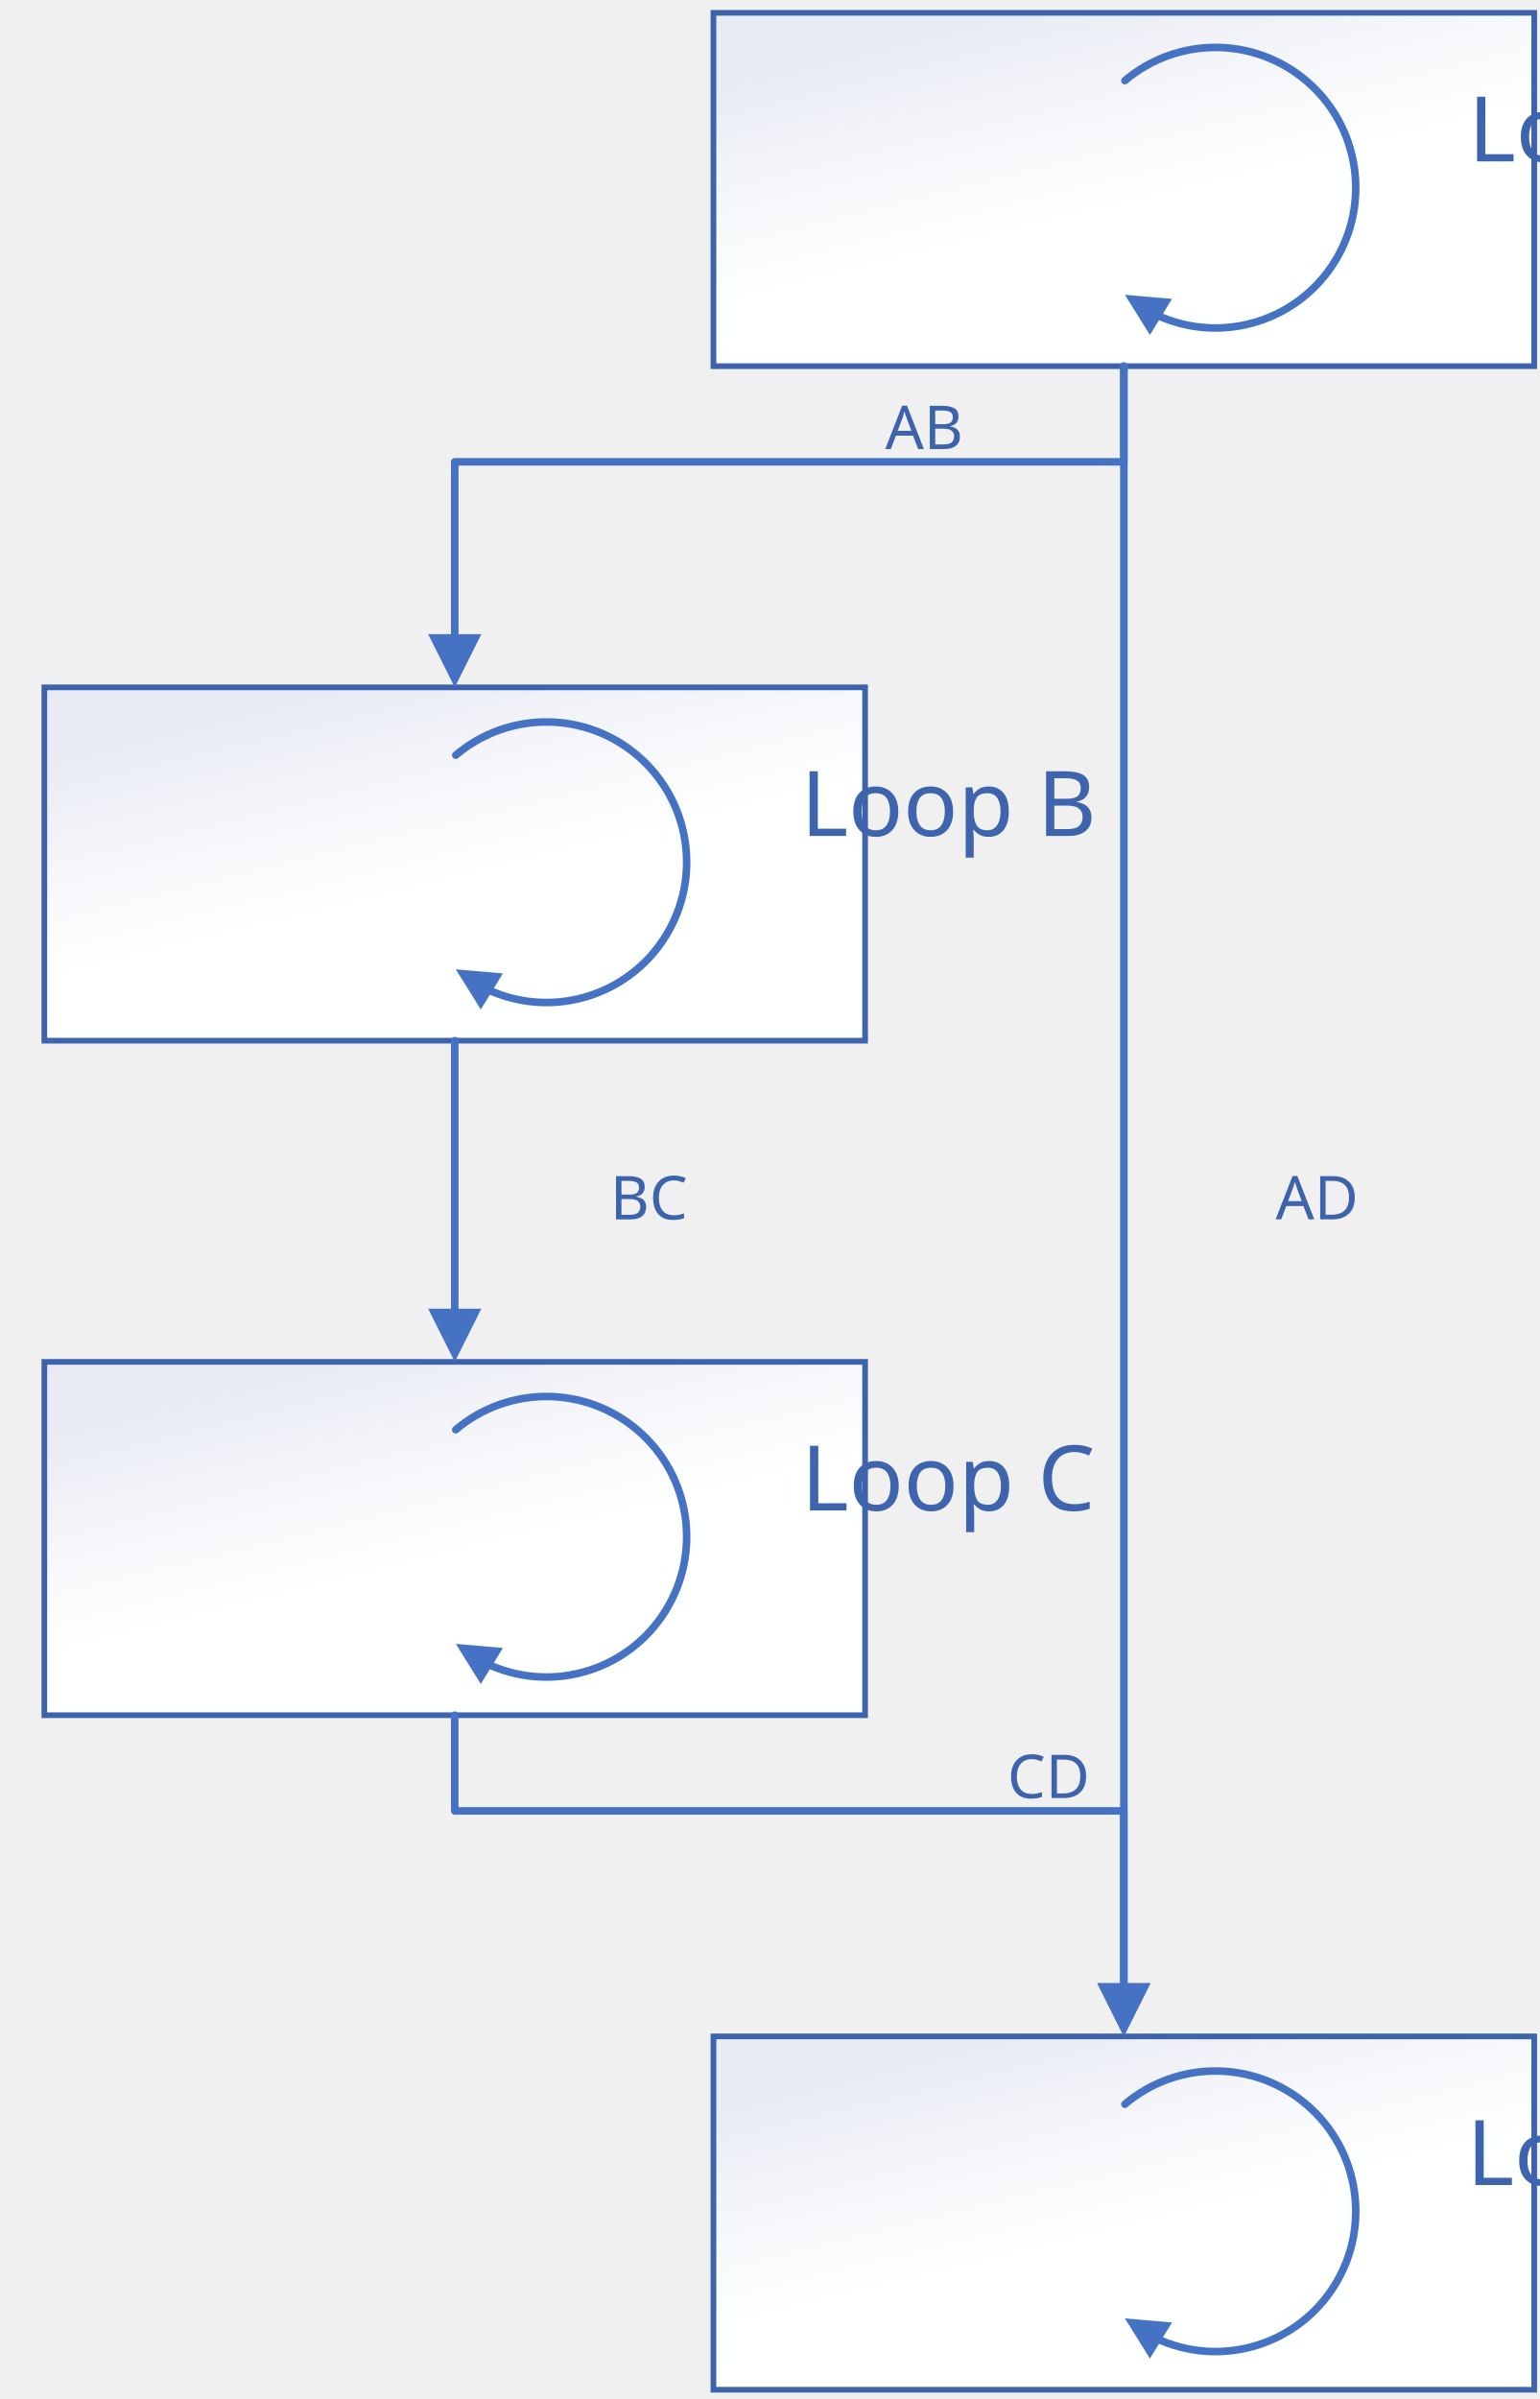
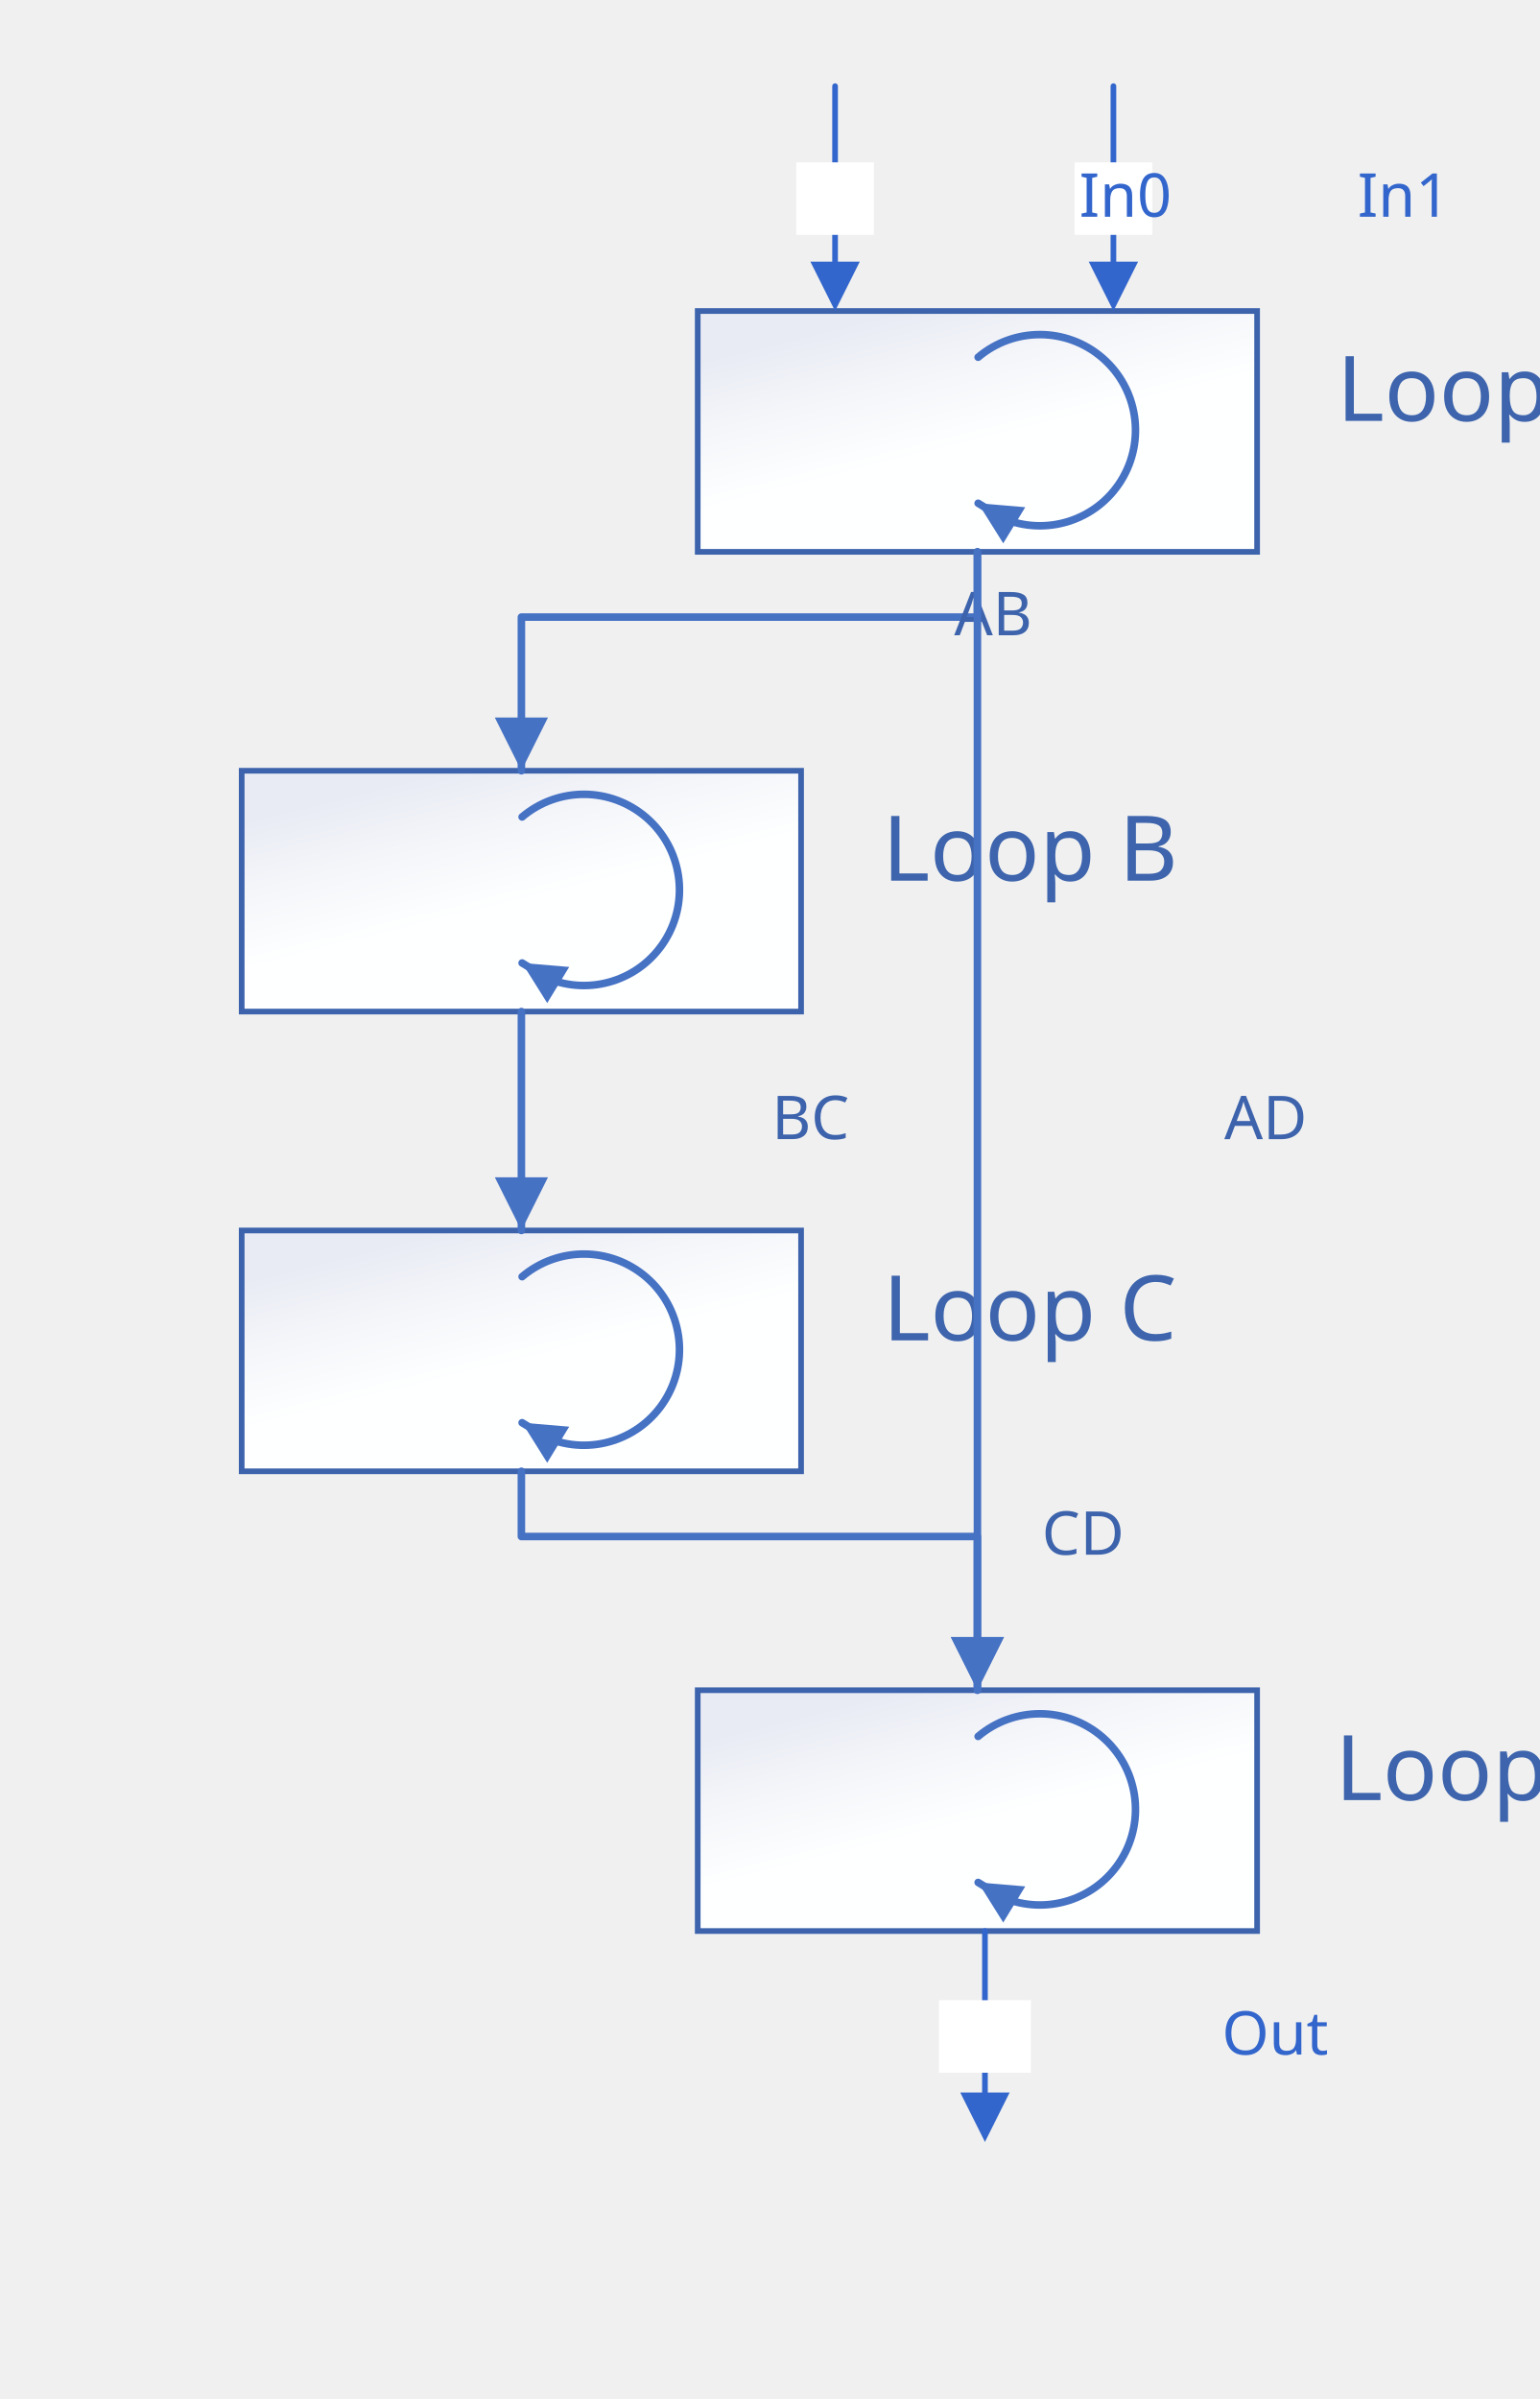
- <svg xmlns="http://www.w3.org/2000/svg" xmlns:ns1="http://schemas.microsoft.com/visio/2003/SVGExtensions/" xmlns:xlink="http://www.w3.org/1999/xlink" width="2.831in" height="4.41in" viewBox="0 0 203.864 317.533" xml:space="preserve" color-interpolation-filters="sRGB" class="st9">
-   <ns1:documentProperties ns1:langID="1033" ns1:metric="true" ns1:viewMarkup="false" />
+ <svg xmlns="http://www.w3.org/2000/svg" xmlns:ns1="http://schemas.microsoft.com/visio/2003/SVGExtensions/" xmlns:xlink="http://www.w3.org/1999/xlink" width="2.831in" height="4.41in" viewBox="0 0 203.864 317.532" xml:space="preserve" color-interpolation-filters="sRGB" class="st12">
+   <ns1:documentProperties ns1:langID="17417" />
  <style type="text/css">
	
		.st1 {fill:url(#grad0-5);stroke:#3c63ac;stroke-width:0.75}
		.st2 {marker-end:url(#mrkr4-11);stroke:#4672c4;stroke-linecap:round;stroke-linejoin:round;stroke-width:1}
		.st3 {fill:#4672c4;fill-opacity:1;stroke:#4672c4;stroke-opacity:1;stroke-width:0.357}
- 		.st4 {fill:#ffffff;stroke:none;stroke-linecap:butt;stroke-width:7.2}
- 		.st5 {fill:#3d64ac;font-family:Calibri;font-size:1em}
- 		.st6 {marker-end:url(#mrkr4-52);stroke:#4672c4;stroke-linecap:round;stroke-linejoin:round;stroke-width:1}
- 		.st7 {fill:#4672c4;fill-opacity:1;stroke:#4672c4;stroke-opacity:1;stroke-width:0.284}
- 		.st8 {fill:#3c63ac;font-family:Calibri;font-size:0.667em}
- 		.st9 {fill:none;fill-rule:evenodd;font-size:12px;overflow:visible;stroke-linecap:square;stroke-miterlimit:3}
+ 		.st4 {fill:#3d64ac;font-family:Calibri;font-size:1em}
+ 		.st5 {marker-end:url(#mrkr4-48);stroke:#4672c4;stroke-linecap:round;stroke-linejoin:round;stroke-width:1}
+ 		.st6 {fill:#4672c4;fill-opacity:1;stroke:#4672c4;stroke-opacity:1;stroke-width:0.284}
+ 		.st7 {fill:#3c63ac;font-family:Calibri;font-size:0.667em}
+ 		.st8 {marker-end:url(#mrkr4-73);stroke:#3366cc;stroke-linecap:round;stroke-linejoin:round;stroke-width:0.75}
+ 		.st9 {fill:#3366cc;fill-opacity:1;stroke:#3366cc;stroke-opacity:1;stroke-width:0.229}
+ 		.st10 {fill:#ffffff;stroke:none;stroke-linecap:butt}
+ 		.st11 {fill:#3366cc;font-family:Calibri;font-size:0.667em}
+ 		.st12 {fill:none;fill-rule:evenodd;font-size:12px;overflow:visible;stroke-linecap:square;stroke-miterlimit:3}
	
	</style>
  <defs id="Patterns_And_Gradients">
    <linearGradient id="grad0-5" x1="0" y1="0" x2="1" y2="0" gradientTransform="rotate(60 0.5 0.5)">
      <stop offset="0" stop-color="#e8ebf4" stop-opacity="1" />
      <stop offset="0.24" stop-color="#f4f5f9" stop-opacity="1" />
      <stop offset="0.54" stop-color="#feffff" stop-opacity="1" />
    </linearGradient>
  </defs>
  <defs id="Markers">
    <g id="lend4">
      <path d="M 2 1 L 0 0 L 2 -1 L 2 1 " style="stroke:none" />
    </g>
-     <marker id="mrkr4-11" class="st3" ns1:arrowType="4" ns1:arrowSize="1" ns1:setback="5.24" refX="-5.24" orient="auto" markerUnits="strokeWidth" overflow="visible">
-       <use xlink:href="#lend4" transform="scale(-2.8,-2.8) " />
+     <marker id="mrkr4-11" class="st3" ns1:arrowType="4" ns1:arrowSize="1" ns1:setback="0" refX="-0" orient="auto" markerUnits="strokeWidth" overflow="visible">
+       <use xlink:href="#lend4" transform="scale(-2.800004,-2.800004) " />
    </marker>
-     <marker id="mrkr4-52" class="st7" ns1:arrowType="4" ns1:arrowSize="2" ns1:setback="7.04" refX="-7.04" orient="auto" markerUnits="strokeWidth" overflow="visible">
-       <use xlink:href="#lend4" transform="scale(-3.52,-3.52) " />
+     <marker id="mrkr4-48" class="st6" ns1:arrowType="4" ns1:arrowSize="2" ns1:setback="0" refX="-0" orient="auto" markerUnits="strokeWidth" overflow="visible">
+       <use xlink:href="#lend4" transform="scale(-3.520006,-3.520006) " />
+     </marker>
+     <marker id="mrkr4-73" class="st9" ns1:arrowType="4" ns1:arrowSize="2" ns1:setback="8.72" refX="-8.72" orient="auto" markerUnits="strokeWidth" overflow="visible">
+       <use xlink:href="#lend4" transform="scale(-4.36,-4.36) " />
    </marker>
  </defs>
  <g ns1:mID="0" ns1:index="1" ns1:groupContext="foregroundPage">
-     <ns1:pageProperties ns1:drawingScale="0.0393701" ns1:pageScale="0.0393701" ns1:drawingUnits="24" ns1:shadowOffsetX="8.50394" ns1:shadowOffsetY="-8.50394" />
+     <ns1:pageProperties ns1:drawingScale="0.0393701" ns1:pageScale="0.0393701" ns1:drawingUnits="24" ns1:shadowOffsetX="8.50392" ns1:shadowOffsetY="-8.50392" />
    <ns1:layer ns1:name="Connector" ns1:index="0" />
-     <g id="group6-1" transform="translate(94.4528,-269.081)" ns1:mID="6" ns1:groupContext="group">
-       <g id="shape5-2" ns1:mID="5" ns1:groupContext="shape">
+     <g id="group1-1" transform="translate(92.3704,-244.501)" ns1:mID="1" ns1:groupContext="group">
+       <g id="shape2-2" ns1:mID="2" ns1:groupContext="shape">
        <ns1:userDefs>
          <ns1:ud ns1:nameU="visVersion" ns1:val="VT0(15):26" />
        </ns1:userDefs>
-         <rect x="0" y="270.761" width="108.661" height="46.772" class="st1" />
+         <rect x="0" y="285.655" width="74.058" height="31.877" class="st1" />
      </g>
-       <g id="shape2-6" ns1:mID="2" ns1:groupContext="shape" ns1:layerMember="0" transform="translate(11.2205,-23.622)">
+       <g id="shape3-6" ns1:mID="3" ns1:groupContext="shape" ns1:layerMember="0" transform="translate(37.1246,-4.44012)">
        <ns1:userDefs>
          <ns1:ud ns1:nameU="ScaleFactor" ns1:val="VT0(1):26" />
          <ns1:ud ns1:nameU="visVersion" ns1:val="VT0(15):26" />
        </ns1:userDefs>
-         <ns1:textBlock ns1:margins="rect(1,1,1,1)" ns1:tabSpace="42.5197" />
-         <ns1:textRect cx="36.909" cy="310.446" width="108" height="18" />
-         <path d="M43.25 303.36 A18.568 18.568 0 1 1 48.03 334.64 L47.72 334.45" class="st2" />
-         <text x="20.08" y="314.05" class="st5" ns1:langID="4105">
+         <ns1:textBlock ns1:margins="rect(0.999998,0.999998,0.999998,0.999998)" ns1:tabSpace="42.5196" />
+         <ns1:textRect cx="-4.322" cy="301.043" width="73.61" height="12.268" />
+         <path d="M0 296.21 A12.655 12.655 0 1 1 3.26 317.53 L3.05 317.4 L0 315.54" class="st2" />
+         <text x="-21.15" y="304.64" class="st4" ns1:langID="1033">
          <ns1:paragraph ns1:horizAlign="1" />
          <ns1:tabList />Loop A</text>
      </g>
    </g>
-     <g id="group7-14" transform="translate(5.87008,-179.79)" ns1:mID="7" ns1:groupContext="group">
-       <g id="shape8-15" ns1:mID="8" ns1:groupContext="shape">
+     <g id="group4-13" transform="translate(31.9965,-183.644)" ns1:mID="4" ns1:groupContext="group">
+       <g id="shape5-14" ns1:mID="5" ns1:groupContext="shape">
        <ns1:userDefs>
          <ns1:ud ns1:nameU="visVersion" ns1:val="VT0(15):26" />
        </ns1:userDefs>
-         <rect x="0" y="270.761" width="108.661" height="46.772" class="st1" />
+         <rect x="0" y="285.655" width="74.058" height="31.877" class="st1" />
      </g>
-       <g id="shape9-18" ns1:mID="9" ns1:groupContext="shape" ns1:layerMember="0" transform="translate(11.2205,-23.622)">
+       <g id="shape6-17" ns1:mID="6" ns1:groupContext="shape" ns1:layerMember="0" transform="translate(37.1246,-4.44012)">
        <ns1:userDefs>
          <ns1:ud ns1:nameU="ScaleFactor" ns1:val="VT0(1):26" />
          <ns1:ud ns1:nameU="visVersion" ns1:val="VT0(15):26" />
        </ns1:userDefs>
-         <ns1:textBlock ns1:margins="rect(1,1,1,1)" ns1:tabSpace="42.5197" />
-         <ns1:textRect cx="36.909" cy="310.446" width="108" height="18" />
-         <path d="M43.25 303.36 A18.568 18.568 0 1 1 48.03 334.64 L47.72 334.45" class="st2" />
-         <text x="20.29" y="314.05" class="st5" ns1:langID="4105">
+         <ns1:textBlock ns1:margins="rect(0.999998,0.999998,0.999998,0.999998)" ns1:tabSpace="42.5196" />
+         <ns1:textRect cx="-4.322" cy="301.043" width="73.61" height="12.268" />
+         <path d="M0 296.21 A12.655 12.655 0 1 1 3.26 317.53 L3.05 317.4 L0 315.54" class="st2" />
+         <text x="-20.94" y="304.64" class="st4" ns1:langID="1033">
          <ns1:paragraph ns1:horizAlign="1" />
          <ns1:tabList />Loop B</text>
      </g>
    </g>
-     <g id="group10-25" transform="translate(5.87008,-90.4985)" ns1:mID="10" ns1:groupContext="group">
-       <g id="shape11-26" ns1:mID="11" ns1:groupContext="shape">
+     <g id="group7-23" transform="translate(31.9965,-122.787)" ns1:mID="7" ns1:groupContext="group">
+       <g id="shape8-24" ns1:mID="8" ns1:groupContext="shape">
        <ns1:userDefs>
          <ns1:ud ns1:nameU="visVersion" ns1:val="VT0(15):26" />
        </ns1:userDefs>
-         <rect x="0" y="270.761" width="108.661" height="46.772" class="st1" />
+         <rect x="0" y="285.655" width="74.058" height="31.877" class="st1" />
      </g>
-       <g id="shape12-29" ns1:mID="12" ns1:groupContext="shape" ns1:layerMember="0" transform="translate(11.2205,-23.622)">
+       <g id="shape9-27" ns1:mID="9" ns1:groupContext="shape" ns1:layerMember="0" transform="translate(37.1246,-4.44012)">
        <ns1:userDefs>
          <ns1:ud ns1:nameU="ScaleFactor" ns1:val="VT0(1):26" />
          <ns1:ud ns1:nameU="visVersion" ns1:val="VT0(15):26" />
        </ns1:userDefs>
-         <ns1:textBlock ns1:margins="rect(1,1,1,1)" ns1:tabSpace="42.5197" />
-         <ns1:textRect cx="36.909" cy="310.446" width="108" height="18" />
-         <path d="M43.25 303.36 A18.568 18.568 0 1 1 48.03 334.64 L47.72 334.45" class="st2" />
-         <text x="20.35" y="314.05" class="st5" ns1:langID="4105">
+         <ns1:textBlock ns1:margins="rect(0.999998,0.999998,0.999998,0.999998)" ns1:tabSpace="42.5196" />
+         <ns1:textRect cx="-4.322" cy="301.043" width="73.61" height="12.268" />
+         <path d="M0 296.21 A12.655 12.655 0 1 1 3.26 317.53 L3.05 317.4 L0 315.54" class="st2" />
+         <text x="-20.88" y="304.64" class="st4" ns1:langID="1033">
          <ns1:paragraph ns1:horizAlign="1" />
          <ns1:tabList />Loop C</text>
      </g>
    </g>
-     <g id="group13-36" transform="translate(94.4528,-1.20719)" ns1:mID="13" ns1:groupContext="group">
-       <g id="shape14-37" ns1:mID="14" ns1:groupContext="shape">
+     <g id="group10-33" transform="translate(92.3704,-61.9301)" ns1:mID="10" ns1:groupContext="group">
+       <g id="shape11-34" ns1:mID="11" ns1:groupContext="shape">
        <ns1:userDefs>
          <ns1:ud ns1:nameU="visVersion" ns1:val="VT0(15):26" />
        </ns1:userDefs>
-         <rect x="0" y="270.761" width="108.661" height="46.772" class="st1" />
+         <rect x="0" y="285.655" width="74.058" height="31.877" class="st1" />
      </g>
-       <g id="shape15-40" ns1:mID="15" ns1:groupContext="shape" ns1:layerMember="0" transform="translate(11.2205,-23.622)">
+       <g id="shape12-37" ns1:mID="12" ns1:groupContext="shape" ns1:layerMember="0" transform="translate(37.1246,-4.44012)">
        <ns1:userDefs>
          <ns1:ud ns1:nameU="ScaleFactor" ns1:val="VT0(1):26" />
          <ns1:ud ns1:nameU="visVersion" ns1:val="VT0(15):26" />
        </ns1:userDefs>
-         <ns1:textBlock ns1:margins="rect(1,1,1,1)" ns1:tabSpace="42.5197" />
-         <ns1:textRect cx="36.909" cy="310.446" width="108" height="18" />
-         <path d="M43.25 303.36 A18.568 18.568 0 1 1 48.03 334.64 L47.72 334.45" class="st2" />
-         <text x="19.86" y="314.05" class="st5" ns1:langID="4105">
+         <ns1:textBlock ns1:margins="rect(0.999998,0.999998,0.999998,0.999998)" ns1:tabSpace="42.5196" />
+         <ns1:textRect cx="-4.322" cy="301.043" width="73.61" height="12.268" />
+         <path d="M0 296.21 A12.655 12.655 0 1 1 3.26 317.53 L3.05 317.4 L0 315.54" class="st2" />
+         <text x="-21.37" y="304.64" class="st4" ns1:langID="1033">
          <ns1:paragraph ns1:horizAlign="1" />
          <ns1:tabList />Loop D</text>
      </g>
    </g>
-     <g id="shape16-47" ns1:mID="16" ns1:groupContext="shape" ns1:layerMember="0" transform="translate(148.783,-269.081)">
-       <ns1:textBlock ns1:margins="rect(4,4,4,4)" ns1:tabSpace="42.5197" />
-       <ns1:textRect cx="-52.879" cy="330.205" width="42.14" height="17.604" />
-       <path d="M0 317.53 L0 330.2 L-88.58 330.2 L-88.58 353.01" class="st6" />
-       <text x="-69.04" y="328.5" class="st8" ns1:langID="4105">
+     <g id="shape13-43" ns1:mID="13" ns1:groupContext="shape" ns1:layerMember="0" transform="translate(69.0273,-215.523)">
+       <ns1:userDefs />
+       <ns1:textBlock ns1:margins="rect(3.99999,3.99999,3.99999,3.99999)" ns1:tabSpace="42.5196" />
+       <ns1:textRect cx="24.332" cy="297.191" width="28.73" height="11.998" />
+       <path d="M60.37 288.55 L60.37 297.19 L0 297.19 L0 312.73 L0 317.53" class="st5" />
+       <text x="19.84" y="299.59" class="st7" ns1:langID="1033">
        <ns1:paragraph ns1:horizAlign="1" />
        <ns1:tabList />AB</text>
    </g>
-     <g id="shape17-55" ns1:mID="17" ns1:groupContext="shape" ns1:layerMember="0" transform="translate(53.1142,-179.79)">
-       <ns1:textBlock ns1:margins="rect(4,4,4,4)" ns1:tabSpace="42.5197" />
-       <ns1:textRect cx="7.087" cy="338.792" width="43.59" height="17.604" />
-       <path d="M7.09 317.53 L7.09 353.01" class="st6" />
-       <text x="-9.8" y="341.19" class="st8" ns1:langID="4105">
+     <g id="shape14-50" ns1:mID="14" ns1:groupContext="shape" ns1:layerMember="0" transform="translate(69.0281,-154.666)">
+       <ns1:userDefs />
+       <ns1:textBlock ns1:margins="rect(3.99999,3.99999,3.99999,3.99999)" ns1:tabSpace="42.5196" />
+       <ns1:textRect cx="-0.004" cy="303.044" width="43.64" height="11.998" />
+       <path d="M0 288.55 L0 312.73 L0 317.53" class="st5" />
+       <text x="-4.31" y="305.44" class="st7" ns1:langID="1033">
        <ns1:paragraph ns1:horizAlign="1" />
        <ns1:tabList />BC</text>
    </g>
-     <g id="shape18-62" ns1:mID="18" ns1:groupContext="shape" ns1:layerMember="0" transform="translate(60.2008,-90.4985)">
-       <ns1:textBlock ns1:margins="rect(4,4,4,4)" ns1:tabSpace="42.5197" />
-       <ns1:textRect cx="52.879" cy="330.205" width="44.16" height="17.604" />
-       <path d="M0 317.53 L0 330.2 L88.58 330.2 L88.58 353.01" class="st6" />
-       <text x="35.71" y="328.5" class="st8" ns1:langID="4105">
+     <g id="shape15-56" ns1:mID="15" ns1:groupContext="shape" ns1:layerMember="0" transform="translate(69.0258,-93.8091)">
+       <ns1:userDefs />
+       <ns1:textBlock ns1:margins="rect(3.99999,3.99999,3.99999,3.99999)" ns1:tabSpace="42.5196" />
+       <ns1:textRect cx="36.04" cy="297.191" width="30.1" height="11.998" />
+       <path d="M0 288.55 L0 297.19 L60.37 297.19 L60.37 312.73 L60.37 317.53" class="st5" />
+       <text x="31.45" y="299.59" class="st7" ns1:langID="1033">
        <ns1:paragraph ns1:horizAlign="1" />
        <ns1:tabList />CD</text>
    </g>
-     <g id="shape19-69" ns1:mID="19" ns1:groupContext="shape" ns1:layerMember="0" transform="translate(141.697,-269.081)">
-       <ns1:textBlock ns1:margins="rect(4,4,4,4)" ns1:tabSpace="42.5197" />
-       <ns1:textRect cx="7.087" cy="428.084" width="44.52" height="17.604" />
-       <path d="M7.09 317.53 L7.09 531.59" class="st6" />
-       <text x="-10.27" y="430.48" class="st8" ns1:langID="4105">
+     <g id="shape16-62" ns1:mID="16" ns1:groupContext="shape" ns1:layerMember="0" transform="translate(129.402,-93.8108)">
+       <ns1:userDefs />
+       <ns1:textBlock ns1:margins="rect(3.99999,3.99999,3.99999,3.99999)" ns1:tabSpace="42.5196" />
+       <ns1:textRect cx="-0.004" cy="242.189" width="44.57" height="11.998" />
+       <path d="M0 166.84 L0 312.73 L0 317.53" class="st5" />
+       <text x="-4.78" y="244.59" class="st7" ns1:langID="1033">
        <ns1:paragraph ns1:horizAlign="1" />
        <ns1:tabList />AD</text>
    </g>
+     <g id="shape45-68" ns1:mID="45" ns1:groupContext="shape" ns1:layerMember="0" transform="translate(140.315,-306.142)">
+       <ns1:textBlock ns1:margins="rect(4,4,4,4)" />
+       <ns1:textRect cx="7.087" cy="332.414" width="40" height="17.604" />
+       <path d="M7.09 317.53 L7.09 340.76" class="st8" />
+       <rect ns1:rectContext="textBkgnd" x="1.95" y="327.614" width="10.274" height="9.6" class="st10" />
+       <text x="1.95" y="334.81" class="st11" ns1:langID="17417">
+         <ns1:paragraph ns1:horizAlign="1" />
+         <ns1:tabList />In1</text>
+     </g>
+     <g id="shape53-76" ns1:mID="53" ns1:groupContext="shape" ns1:layerMember="0" transform="translate(103.465,-306.142)">
+       <ns1:textBlock ns1:margins="rect(4,4,4,4)" />
+       <ns1:textRect cx="7.087" cy="332.414" width="40" height="17.604" />
+       <path d="M7.09 317.53 L7.09 340.76" class="st8" />
+       <rect ns1:rectContext="textBkgnd" x="1.95" y="327.614" width="10.274" height="9.6" class="st10" />
+       <text x="1.95" y="334.81" class="st11" ns1:langID="17417">
+         <ns1:paragraph ns1:horizAlign="1" />
+         <ns1:tabList />In0</text>
+     </g>
+     <g id="shape56-83" ns1:mID="56" ns1:groupContext="shape" ns1:layerMember="0" transform="translate(123.307,-61.9301)">
+       <ns1:textBlock ns1:margins="rect(4,4,4,4)" />
+       <ns1:textRect cx="7.087" cy="331.489" width="40" height="17.604" />
+       <path d="M7.09 317.53 L7.09 338.91" class="st8" />
+       <rect ns1:rectContext="textBkgnd" x="0.997" y="326.69" width="12.179" height="9.6" class="st10" />
+       <text x="1" y="333.89" class="st11" ns1:langID="17417">
+         <ns1:paragraph ns1:horizAlign="1" />
+         <ns1:tabList />Out</text>
+     </g>
  </g>
</svg>
